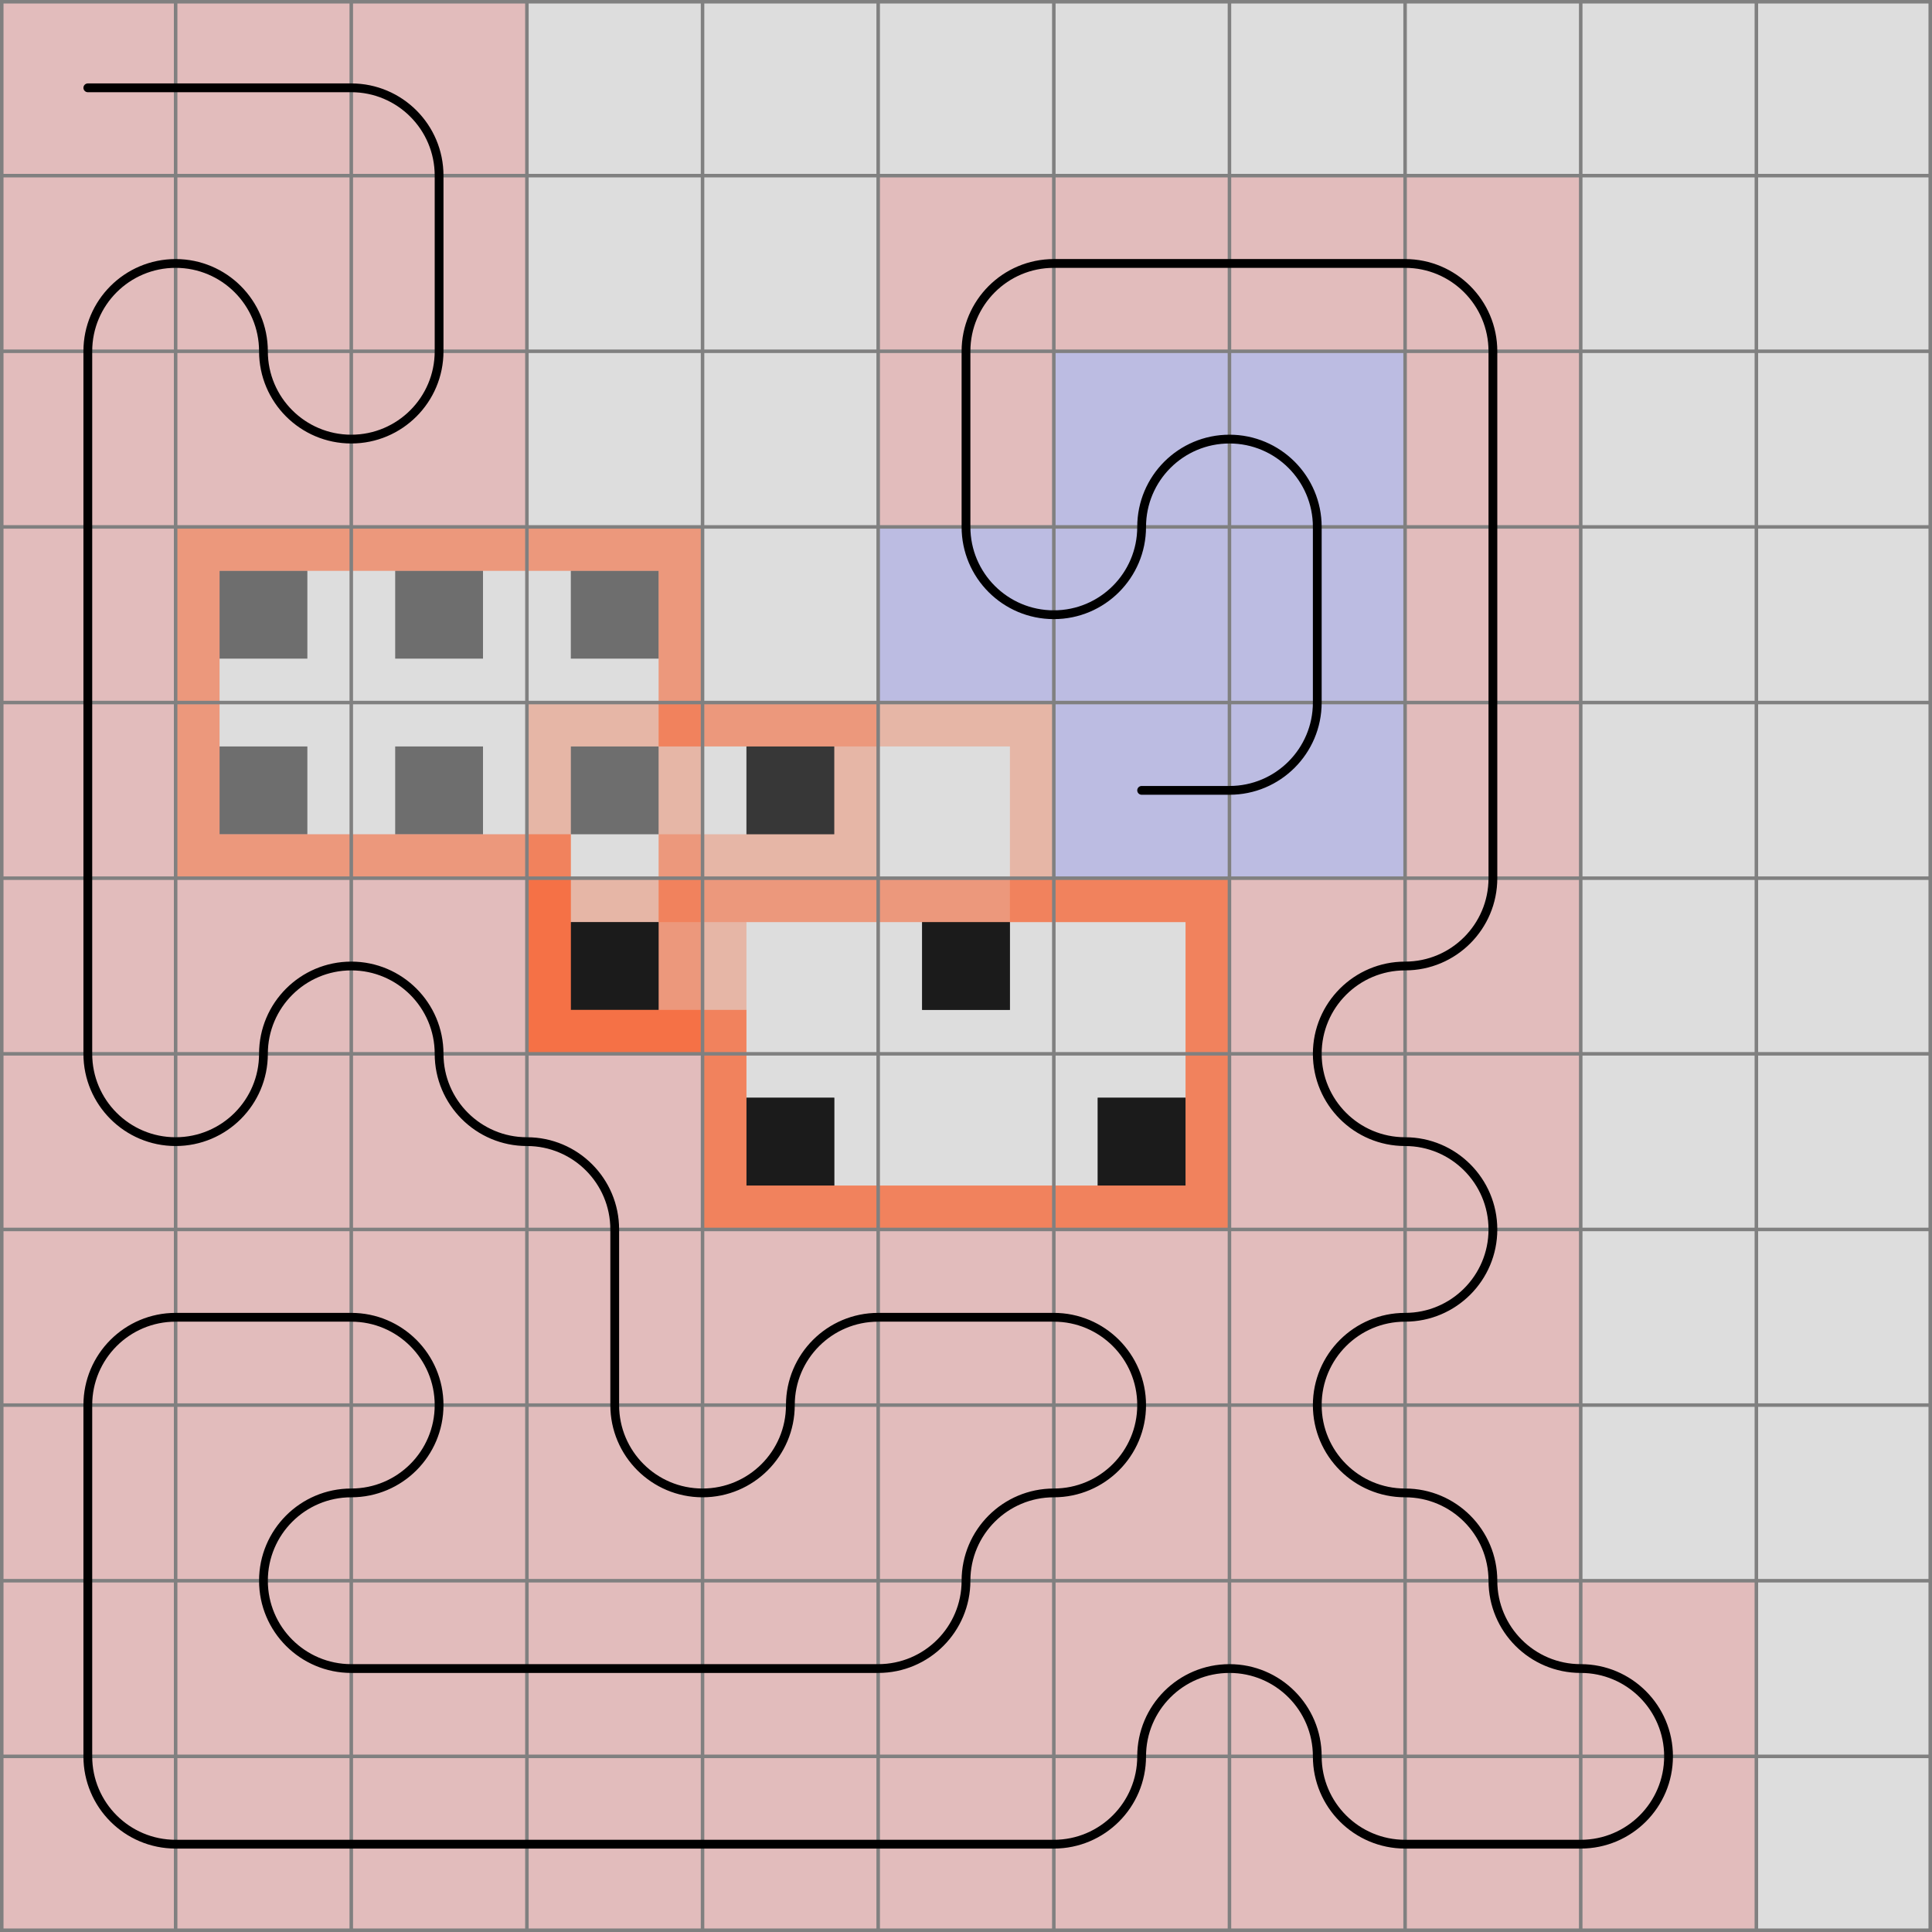
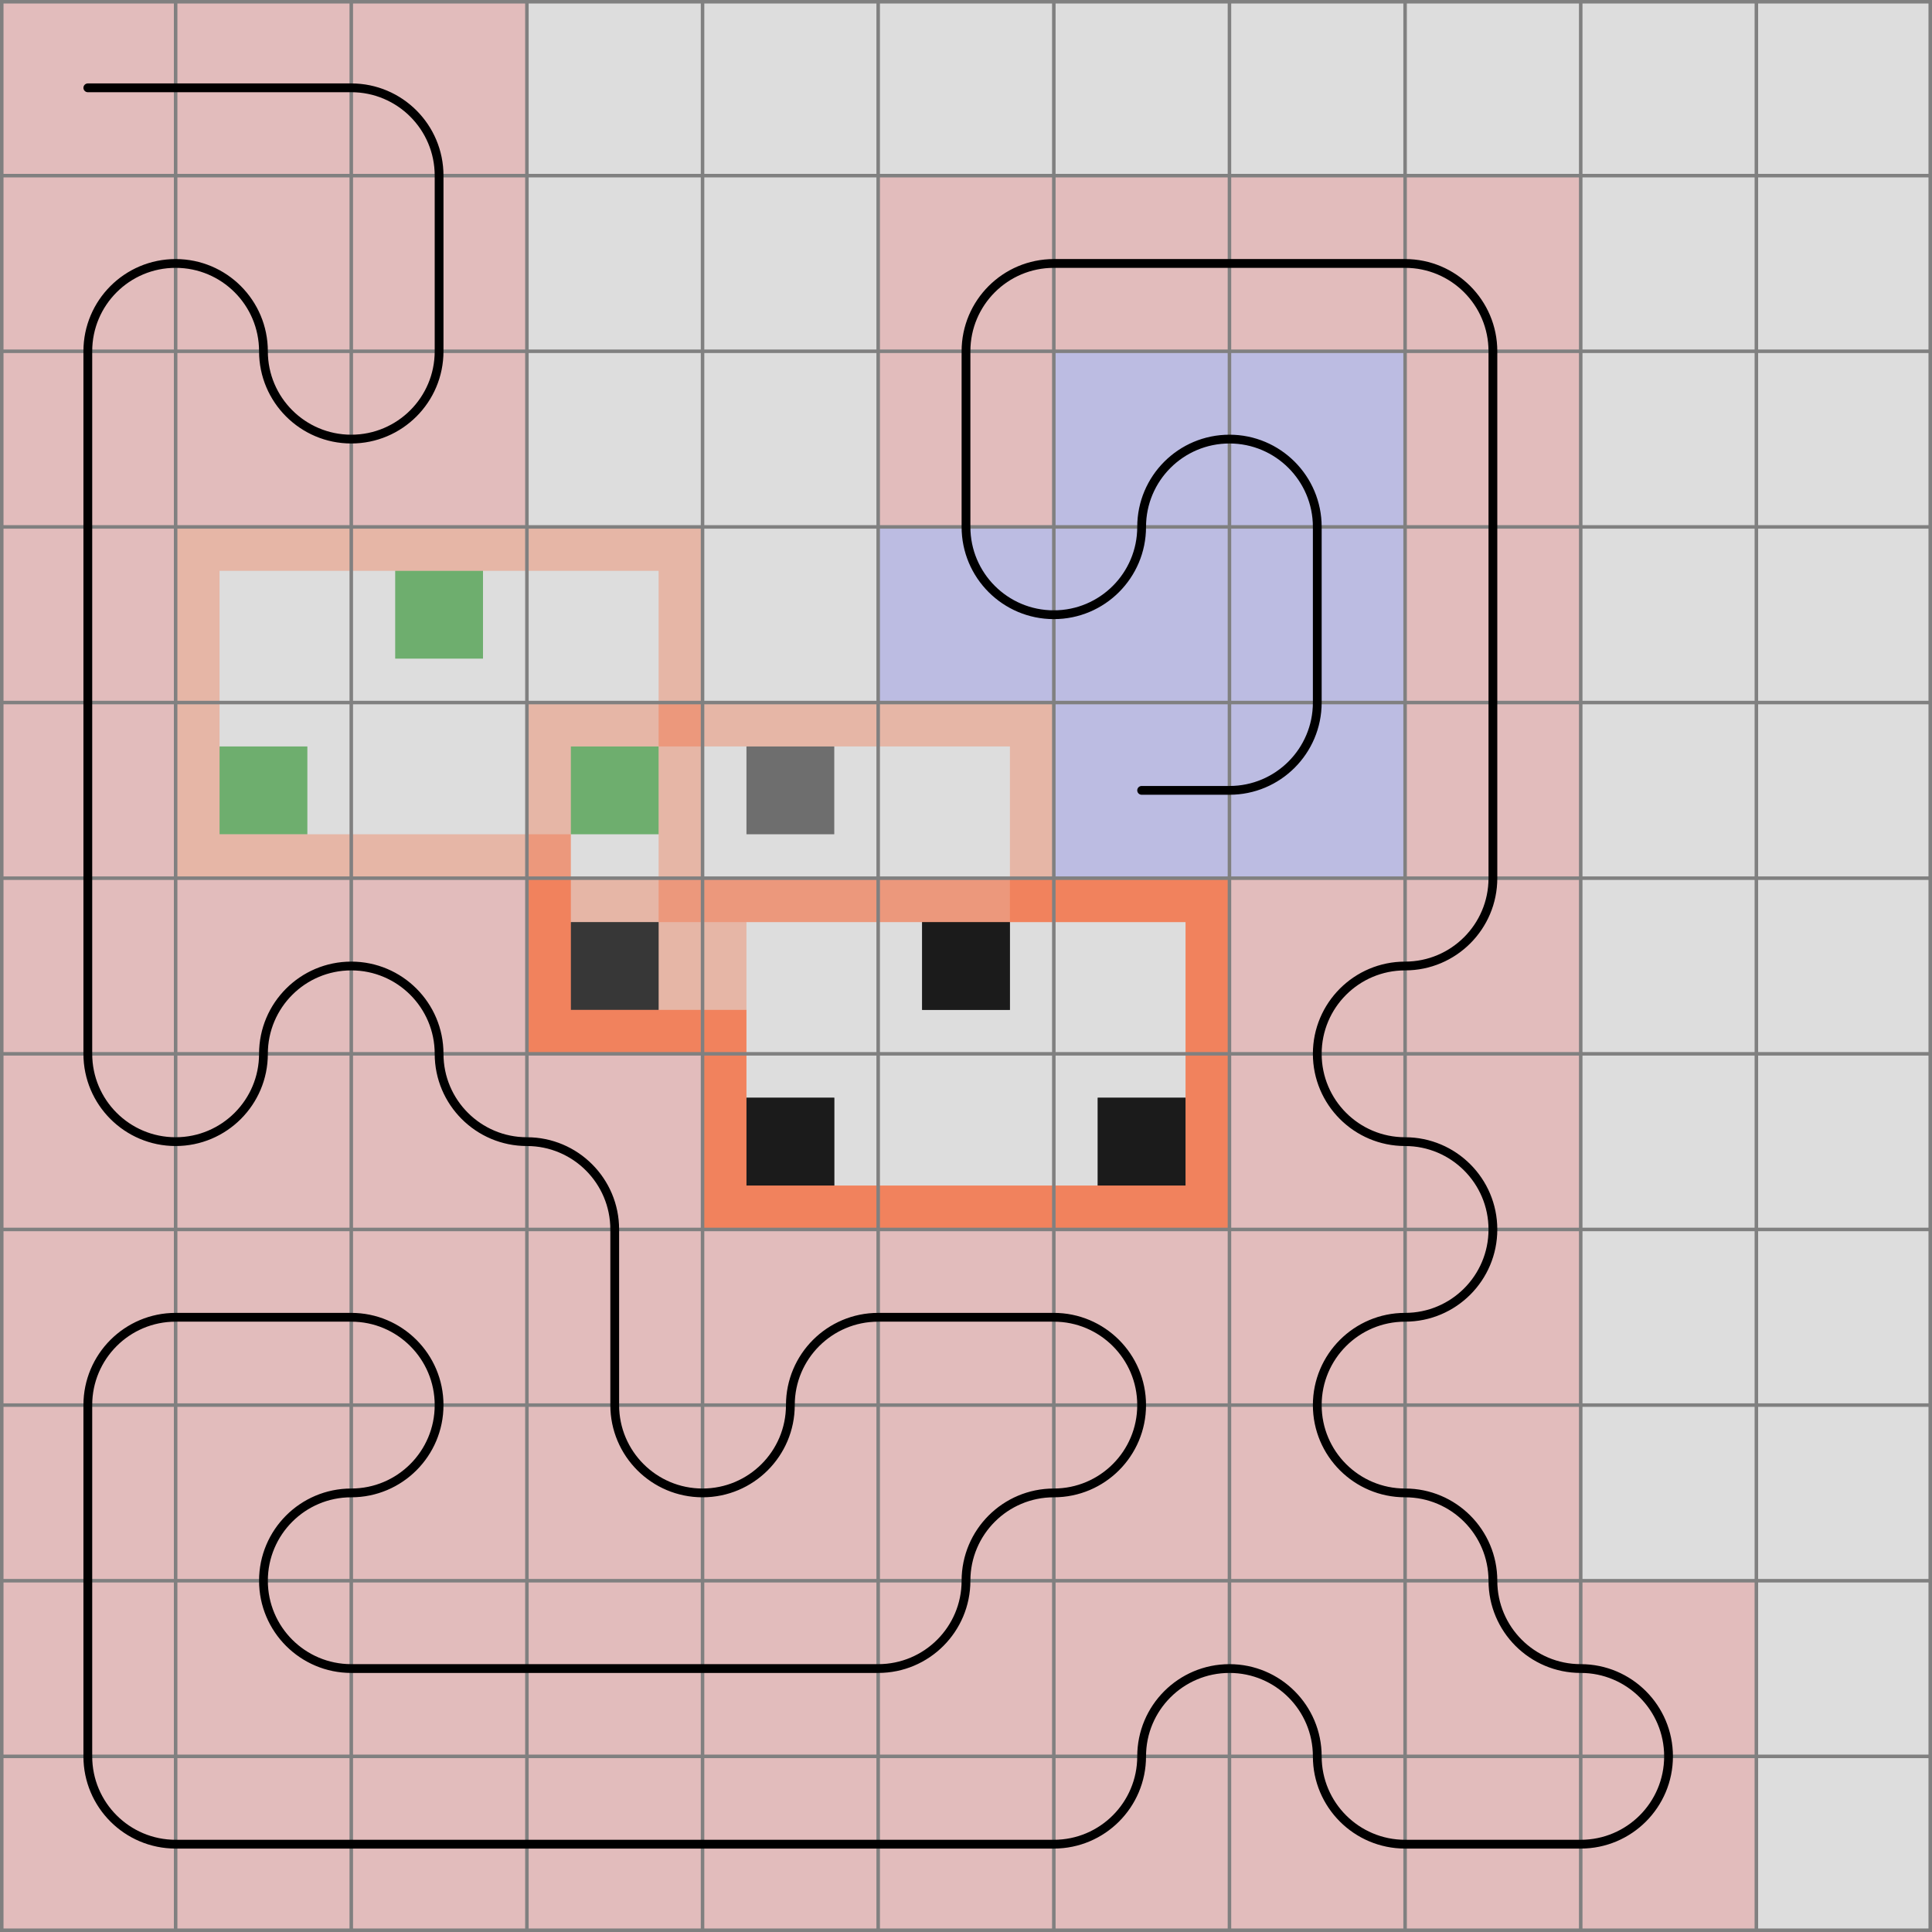
<svg xmlns="http://www.w3.org/2000/svg" viewBox="0 0 11 11">
  <path d="M0,0 h11 v11 h-11 z" fill="#dddddd" />
  <rect x="4.25" y="6.25" width="0.5" height="0.5" fill="black" fill-opacity="0.5" />
  <rect x="6.25" y="6.25" width="0.5" height="0.5" fill="black" fill-opacity="0.5" />
  <rect x="3.25" y="5.25" width="0.5" height="0.5" fill="black" fill-opacity="0.5" />
  <rect x="5.25" y="5.25" width="0.5" height="0.5" fill="black" fill-opacity="0.5" />
  <rect x="4.25" y="6.25" width="0.5" height="0.5" fill="black" fill-opacity="0.5" />
  <rect x="6.25" y="6.25" width="0.5" height="0.5" fill="black" fill-opacity="0.5" />
  <rect x="5.25" y="5.25" width="0.5" height="0.5" fill="black" fill-opacity="0.5" />
-   <rect x="3.25" y="5.25" width="0.5" height="0.5" fill="black" fill-opacity="0.5" />
-   <rect x="2.25" y="4.25" width="0.5" height="0.5" fill="black" fill-opacity="0.5" />
-   <rect x="4.25" y="4.25" width="0.5" height="0.5" fill="black" fill-opacity="0.5" />
-   <rect x="1.25" y="3.25" width="0.5" height="0.5" fill="black" fill-opacity="0.5" />
-   <rect x="3.25" y="3.25" width="0.5" height="0.5" fill="black" fill-opacity="0.5" />
-   <rect x="1.25" y="4.25" width="0.5" height="0.5" fill="black" fill-opacity="0.5" />
-   <rect x="3.25" y="4.25" width="0.5" height="0.5" fill="black" fill-opacity="0.5" />
-   <rect x="2.25" y="3.25" width="0.5" height="0.5" fill="black" fill-opacity="0.5" />
+   <rect x="1.25" y="4.25" width="0.5" height="0.5" fill="#008000" fill-opacity="0.5" />
+   <rect x="3.25" y="4.25" width="0.5" height="0.5" fill="#008000" fill-opacity="0.5" />
+   <rect x="2.25" y="3.25" width="0.5" height="0.5" fill="#008000" fill-opacity="0.5" />
  <rect x="4.25" y="6.25" width="0.5" height="0.5" fill="black" fill-opacity="0.5" />
  <rect x="6.25" y="6.25" width="0.5" height="0.5" fill="black" fill-opacity="0.5" />
  <rect x="3.25" y="5.25" width="0.5" height="0.5" fill="black" fill-opacity="0.5" />
  <rect x="5.25" y="5.25" width="0.5" height="0.5" fill="black" fill-opacity="0.5" />
  <rect x="4.25" y="4.25" width="0.5" height="0.5" fill="black" fill-opacity="0.5" />
  <rect width="1" height="1" x="0" y="0" fill="#e2bcbc" fill-opacity="1" />
  <rect width="1" height="1" x="1" y="0" fill="#e2bcbc" fill-opacity="1" />
  <rect width="1" height="1" x="2" y="0" fill="#e2bcbc" fill-opacity="1" />
  <rect width="1" height="1" x="2" y="1" fill="#e2bcbc" fill-opacity="1" />
  <rect width="1" height="1" x="2" y="2" fill="#e2bcbc" fill-opacity="1" />
  <rect width="1" height="1" x="1" y="2" fill="#e2bcbc" fill-opacity="1" />
  <rect width="1" height="1" x="1" y="1" fill="#e2bcbc" fill-opacity="1" />
  <rect width="1" height="1" x="0" y="1" fill="#e2bcbc" fill-opacity="1" />
  <rect width="1" height="1" x="0" y="2" fill="#e2bcbc" fill-opacity="1" />
  <rect width="1" height="1" x="0" y="3" fill="#e2bcbc" fill-opacity="1" />
  <rect width="1" height="1" x="0" y="4" fill="#e2bcbc" fill-opacity="1" />
  <rect width="1" height="1" x="0" y="5" fill="#e2bcbc" fill-opacity="1" />
  <rect width="1" height="1" x="0" y="6" fill="#e2bcbc" fill-opacity="1" />
  <rect width="1" height="1" x="1" y="6" fill="#e2bcbc" fill-opacity="1" />
  <rect width="1" height="1" x="1" y="5" fill="#e2bcbc" fill-opacity="1" />
  <rect width="1" height="1" x="2" y="5" fill="#e2bcbc" fill-opacity="1" />
  <rect width="1" height="1" x="2" y="6" fill="#e2bcbc" fill-opacity="1" />
  <rect width="1" height="1" x="3" y="6" fill="#e2bcbc" fill-opacity="1" />
  <rect width="1" height="1" x="3" y="7" fill="#e2bcbc" fill-opacity="1" />
  <rect width="1" height="1" x="3" y="8" fill="#e2bcbc" fill-opacity="1" />
  <rect width="1" height="1" x="4" y="8" fill="#e2bcbc" fill-opacity="1" />
  <rect width="1" height="1" x="4" y="7" fill="#e2bcbc" fill-opacity="1" />
  <rect width="1" height="1" x="5" y="7" fill="#e2bcbc" fill-opacity="1" />
  <rect width="1" height="1" x="6" y="7" fill="#e2bcbc" fill-opacity="1" />
  <rect width="1" height="1" x="6" y="8" fill="#e2bcbc" fill-opacity="1" />
  <rect width="1" height="1" x="5" y="8" fill="#e2bcbc" fill-opacity="1" />
  <rect width="1" height="1" x="5" y="9" fill="#e2bcbc" fill-opacity="1" />
  <rect width="1" height="1" x="4" y="9" fill="#e2bcbc" fill-opacity="1" />
  <rect width="1" height="1" x="3" y="9" fill="#e2bcbc" fill-opacity="1" />
  <rect width="1" height="1" x="2" y="9" fill="#e2bcbc" fill-opacity="1" />
  <rect width="1" height="1" x="1" y="9" fill="#e2bcbc" fill-opacity="1" />
  <rect width="1" height="1" x="1" y="8" fill="#e2bcbc" fill-opacity="1" />
  <rect width="1" height="1" x="2" y="8" fill="#e2bcbc" fill-opacity="1" />
  <rect width="1" height="1" x="2" y="7" fill="#e2bcbc" fill-opacity="1" />
  <rect width="1" height="1" x="1" y="7" fill="#e2bcbc" fill-opacity="1" />
  <rect width="1" height="1" x="0" y="7" fill="#e2bcbc" fill-opacity="1" />
  <rect width="1" height="1" x="0" y="8" fill="#e2bcbc" fill-opacity="1" />
  <rect width="1" height="1" x="0" y="9" fill="#e2bcbc" fill-opacity="1" />
  <rect width="1" height="1" x="0" y="10" fill="#e2bcbc" fill-opacity="1" />
  <rect width="1" height="1" x="1" y="10" fill="#e2bcbc" fill-opacity="1" />
  <rect width="1" height="1" x="2" y="10" fill="#e2bcbc" fill-opacity="1" />
  <rect width="1" height="1" x="3" y="10" fill="#e2bcbc" fill-opacity="1" />
  <rect width="1" height="1" x="4" y="10" fill="#e2bcbc" fill-opacity="1" />
  <rect width="1" height="1" x="5" y="10" fill="#e2bcbc" fill-opacity="1" />
  <rect width="1" height="1" x="6" y="10" fill="#e2bcbc" fill-opacity="1" />
  <rect width="1" height="1" x="6" y="9" fill="#e2bcbc" fill-opacity="1" />
  <rect width="1" height="1" x="7" y="9" fill="#e2bcbc" fill-opacity="1" />
  <rect width="1" height="1" x="7" y="10" fill="#e2bcbc" fill-opacity="1" />
  <rect width="1" height="1" x="8" y="10" fill="#e2bcbc" fill-opacity="1" />
  <rect width="1" height="1" x="9" y="10" fill="#e2bcbc" fill-opacity="1" />
  <rect width="1" height="1" x="9" y="9" fill="#e2bcbc" fill-opacity="1" />
  <rect width="1" height="1" x="8" y="9" fill="#e2bcbc" fill-opacity="1" />
  <rect width="1" height="1" x="8" y="8" fill="#e2bcbc" fill-opacity="1" />
  <rect width="1" height="1" x="7" y="8" fill="#e2bcbc" fill-opacity="1" />
  <rect width="1" height="1" x="7" y="7" fill="#e2bcbc" fill-opacity="1" />
  <rect width="1" height="1" x="8" y="7" fill="#e2bcbc" fill-opacity="1" />
  <rect width="1" height="1" x="8" y="6" fill="#e2bcbc" fill-opacity="1" />
  <rect width="1" height="1" x="7" y="6" fill="#e2bcbc" fill-opacity="1" />
  <rect width="1" height="1" x="7" y="5" fill="#e2bcbc" fill-opacity="1" />
  <rect width="1" height="1" x="8" y="5" fill="#e2bcbc" fill-opacity="1" />
  <rect width="1" height="1" x="8" y="4" fill="#e2bcbc" fill-opacity="1" />
  <rect width="1" height="1" x="8" y="3" fill="#e2bcbc" fill-opacity="1" />
  <rect width="1" height="1" x="8" y="2" fill="#e2bcbc" fill-opacity="1" />
  <rect width="1" height="1" x="8" y="1" fill="#e2bcbc" fill-opacity="1" />
  <rect width="1" height="1" x="7" y="1" fill="#e2bcbc" fill-opacity="1" />
  <rect width="1" height="1" x="6" y="1" fill="#e2bcbc" fill-opacity="1" />
  <rect width="1" height="1" x="5" y="1" fill="#e2bcbc" fill-opacity="1" />
  <rect width="1" height="1" x="5" y="2" fill="#e2bcbc" fill-opacity="1" />
  <rect width="1" height="1" x="5" y="3" fill="#bcbce2" fill-opacity="1" />
  <rect width="1" height="1" x="6" y="3" fill="#bcbce2" fill-opacity="1" />
  <rect width="1" height="1" x="6" y="2" fill="#bcbce2" fill-opacity="1" />
  <rect width="1" height="1" x="7" y="2" fill="#bcbce2" fill-opacity="1" />
  <rect width="1" height="1" x="7" y="3" fill="#bcbce2" fill-opacity="1" />
  <rect width="1" height="1" x="7" y="4" fill="#bcbce2" fill-opacity="1" />
  <rect width="1" height="1" x="6" y="4" fill="#bcbce2" fill-opacity="1" />
  <rect width="1" height="0.25" x="4" y="5" fill="#FF4000" fill-opacity="0.25" />
  <rect width="1" height="0.25" x="5" y="5" fill="#FF4000" fill-opacity="0.25" />
  <path d="M 7 5 v 1 h -0.25 v -0.75 h -0.75 v -0.25 z" fill="#FF4000" fill-opacity="0.25" />
  <path d="M 7 7 h -1 v -0.25 h 0.75 v -0.75 h 0.25 z" fill="#FF4000" fill-opacity="0.25" />
  <rect width="1" height="0.25" x="5" y="6.75" fill="#FF4000" fill-opacity="0.25" />
  <path d="M 4 7 v -1 h 0.25 v 0.75 h 0.75 v 0.25 z" fill="#FF4000" fill-opacity="0.25" />
  <rect width="0.25" height="0.25" x="4" y="5.75" fill="#FF4000" fill-opacity="0.25" />
  <path d="M 3 6 h 1 v -0.25 h -0.75 v -0.5 h 0.75 v -0.25 h -1 z" fill="#FF4000" fill-opacity="0.25" />
  <rect width="1" height="0.25" x="5" y="5" fill="#FF4000" fill-opacity="0.25" />
  <path d="M 7 5 v 1 h -0.25 v -0.75 h -0.75 v -0.25 z" fill="#FF4000" fill-opacity="0.25" />
  <path d="M 7 7 h -1 v -0.25 h 0.75 v -0.75 h 0.25 z" fill="#FF4000" fill-opacity="0.25" />
  <rect width="1" height="0.25" x="5" y="6.75" fill="#FF4000" fill-opacity="0.25" />
  <path d="M 4 7 v -1 h 0.25 v 0.75 h 0.75 v 0.25 z" fill="#FF4000" fill-opacity="0.25" />
  <path d="M 4 5 h 1 v 0.25 h -0.75 v 0.75 h -0.25 z" fill="#FF4000" fill-opacity="0.25" />
-   <rect width="0.25" height="0.25" x="3.75" y="4" fill="#FF4000" fill-opacity="0.25" />
-   <path d="M 5 4 h -1 v 0.25 h 0.75 v 0.5 h -0.75 v 0.25 h 1 z" fill="#FF4000" fill-opacity="0.25" />
-   <rect width="0.25" height="0.25" x="3.75" y="4.75" fill="#FF4000" fill-opacity="0.25" />
-   <path d="M 4 6 v -1 h -0.25 v 0.75 h -0.5 v -0.75 h -0.25 v 1 z" fill="#FF4000" fill-opacity="0.25" />
-   <rect width="0.25" height="0.25" x="3" y="4.75" fill="#FF4000" fill-opacity="0.25" />
-   <rect width="1" height="0.25" x="2" y="4.75" fill="#FF4000" fill-opacity="0.25" />
-   <path d="M 1 5 v -1 h 0.25 v 0.75 h 0.75 v 0.25 z" fill="#FF4000" fill-opacity="0.25" />
-   <path d="M 1 3 h 1 v 0.25 h -0.75 v 0.75 h -0.25 z" fill="#FF4000" fill-opacity="0.25" />
-   <rect width="1" height="0.25" x="2" y="3" fill="#FF4000" fill-opacity="0.25" />
-   <path d="M 4 3 v 1 h -0.25 v -0.75 h -0.75 v -0.25 z" fill="#FF4000" fill-opacity="0.25" />
  <rect width="0.25" height="1" x="3.75" y="4" fill="#FF4000" fill-opacity="0.25" />
  <path d="M 4 6 v -1 h -0.25 v 0.75 h -0.5 v -0.75 h -0.25 v 1 z" fill="#FF4000" fill-opacity="0.25" />
  <rect width="0.25" height="0.25" x="3" y="4.75" fill="#FF4000" fill-opacity="0.25" />
  <rect width="1" height="0.25" x="2" y="4.75" fill="#FF4000" fill-opacity="0.25" />
  <path d="M 1 5 v -1 h 0.25 v 0.75 h 0.75 v 0.25 z" fill="#FF4000" fill-opacity="0.25" />
  <path d="M 1 3 h 1 v 0.25 h -0.75 v 0.75 h -0.25 z" fill="#FF4000" fill-opacity="0.25" />
  <rect width="1" height="0.25" x="2" y="3" fill="#FF4000" fill-opacity="0.25" />
  <path d="M 4 3 v 1 h -0.25 v -0.75 h -0.75 v -0.25 z" fill="#FF4000" fill-opacity="0.25" />
  <rect width="1" height="0.25" x="4" y="4" fill="#FF4000" fill-opacity="0.25" />
  <path d="M 6 4 v 1 h -0.25 v -0.75 h -0.75 v -0.25 z" fill="#FF4000" fill-opacity="0.25" />
  <rect width="0.25" height="0.25" x="5.75" y="5" fill="#FF4000" fill-opacity="0.25" />
  <path d="M 7 5 v 1 h -0.25 v -0.75 h -0.75 v -0.25 z" fill="#FF4000" fill-opacity="0.25" />
  <path d="M 7 7 h -1 v -0.25 h 0.75 v -0.75 h 0.25 z" fill="#FF4000" fill-opacity="0.25" />
  <rect width="1" height="0.25" x="5" y="6.75" fill="#FF4000" fill-opacity="0.25" />
  <path d="M 4 7 v -1 h 0.25 v 0.75 h 0.75 v 0.25 z" fill="#FF4000" fill-opacity="0.25" />
  <rect width="0.25" height="0.25" x="4" y="5.75" fill="#FF4000" fill-opacity="0.25" />
  <path d="M 3 6 v -1 h 0.25 v 0.75 h 0.75 v 0.25 z" fill="#FF4000" fill-opacity="0.25" />
  <path d="M 3 4 h 1 v 0.25 h -0.75 v 0.75 h -0.25 z" fill="#FF4000" fill-opacity="0.25" />
  <path fill="transparent" stroke="gray" stroke-width="0.02" d="M 0.01 0 v 11" />
  <path fill="transparent" stroke="gray" stroke-width="0.02" d="M 0 0.01 h 11" />
  <path fill="transparent" stroke="gray" stroke-width="0.02" d="M 1 0 v 11" />
  <path fill="transparent" stroke="gray" stroke-width="0.02" d="M 0 1 h 11" />
  <path fill="transparent" stroke="gray" stroke-width="0.02" d="M 2 0 v 11" />
  <path fill="transparent" stroke="gray" stroke-width="0.02" d="M 0 2 h 11" />
  <path fill="transparent" stroke="gray" stroke-width="0.02" d="M 3 0 v 11" />
  <path fill="transparent" stroke="gray" stroke-width="0.02" d="M 0 3 h 11" />
  <path fill="transparent" stroke="gray" stroke-width="0.02" d="M 4 0 v 11" />
  <path fill="transparent" stroke="gray" stroke-width="0.02" d="M 0 4 h 11" />
  <path fill="transparent" stroke="gray" stroke-width="0.02" d="M 5 0 v 11" />
  <path fill="transparent" stroke="gray" stroke-width="0.02" d="M 0 5 h 11" />
  <path fill="transparent" stroke="gray" stroke-width="0.02" d="M 6 0 v 11" />
  <path fill="transparent" stroke="gray" stroke-width="0.02" d="M 0 6 h 11" />
  <path fill="transparent" stroke="gray" stroke-width="0.02" d="M 7 0 v 11" />
  <path fill="transparent" stroke="gray" stroke-width="0.02" d="M 0 7 h 11" />
  <path fill="transparent" stroke="gray" stroke-width="0.02" d="M 8 0 v 11" />
  <path fill="transparent" stroke="gray" stroke-width="0.02" d="M 0 8 h 11" />
  <path fill="transparent" stroke="gray" stroke-width="0.02" d="M 9 0 v 11" />
  <path fill="transparent" stroke="gray" stroke-width="0.02" d="M 0 9 h 11" />
  <path fill="transparent" stroke="gray" stroke-width="0.02" d="M 10 0 v 11" />
  <path fill="transparent" stroke="gray" stroke-width="0.02" d="M 0 10 h 11" />
  <path fill="transparent" stroke="gray" stroke-width="0.02" d="M 10.99 0 v 11" />
  <path fill="transparent" stroke="gray" stroke-width="0.02" d="M 0 10.99 h 11" />
  <path d="M 0.5 0.5 L 1 0.5 L 2 0.5 A 0.5 0.5 0 0 1 2.5 1 L 2.5 2 A 0.5 0.5 0 0 1 2 2.5 A 0.5 0.5 0 0 1 1.5 2 A 0.5 0.5 0 0 0 1 1.5 A 0.5 0.5 0 0 0 0.5 2 L 0.5 3 L 0.5 4 L 0.5 5 L 0.5 6 A 0.5 0.5 0 0 0 1 6.5 A 0.5 0.5 0 0 0 1.5 6 A 0.5 0.5 0 0 1 2 5.5 A 0.5 0.5 0 0 1 2.5 6 A 0.5 0.5 0 0 0 3 6.5 A 0.5 0.5 0 0 1 3.5 7 L 3.5 8 A 0.5 0.5 0 0 0 4 8.5 A 0.5 0.5 0 0 0 4.5 8 A 0.5 0.5 0 0 1 5 7.5 L 6 7.5 A 0.5 0.5 0 0 1 6.5 8 A 0.5 0.5 0 0 1 6 8.5 A 0.5 0.5 0 0 0 5.5 9 A 0.5 0.5 0 0 1 5 9.5 L 4 9.5 L 3 9.5 L 2 9.5 A 0.5 0.5 0 0 1 1.5 9 A 0.5 0.5 0 0 1 2 8.5 A 0.5 0.5 0 0 0 2.5 8 A 0.5 0.5 0 0 0 2 7.5 L 1 7.5 A 0.5 0.5 0 0 0 0.5 8 L 0.5 9 L 0.5 10 A 0.5 0.5 0 0 0 1 10.5 L 2 10.5 L 3 10.5 L 4 10.5 L 5 10.5 L 6 10.5 A 0.5 0.5 0 0 0 6.5 10 A 0.5 0.5 0 0 1 7 9.5 A 0.5 0.5 0 0 1 7.5 10 A 0.5 0.5 0 0 0 8 10.5 L 9 10.5 A 0.5 0.5 0 0 0 9.5 10 A 0.5 0.5 0 0 0 9 9.5 A 0.5 0.5 0 0 1 8.5 9 A 0.5 0.5 0 0 0 8 8.5 A 0.5 0.5 0 0 1 7.5 8 A 0.5 0.5 0 0 1 8 7.5 A 0.5 0.5 0 0 0 8.5 7 A 0.5 0.5 0 0 0 8 6.5 A 0.5 0.5 0 0 1 7.5 6 A 0.5 0.5 0 0 1 8 5.5 A 0.5 0.5 0 0 0 8.5 5 L 8.5 4 L 8.5 3 L 8.5 2 A 0.5 0.5 0 0 0 8 1.5 L 7 1.5 L 6 1.5 A 0.5 0.5 0 0 0 5.5 2 L 5.5 3 A 0.5 0.5 0 0 0 6 3.5 A 0.5 0.5 0 0 0 6.5 3 A 0.5 0.5 0 0 1 7 2.5 A 0.5 0.5 0 0 1 7.5 3 L 7.5 4 A 0.5 0.5 0 0 1 7 4.5 L 6.5 4.5" fill="white" fill-opacity="0" stroke="black" stroke-width="0.05" stroke-linecap="round" />
</svg>
